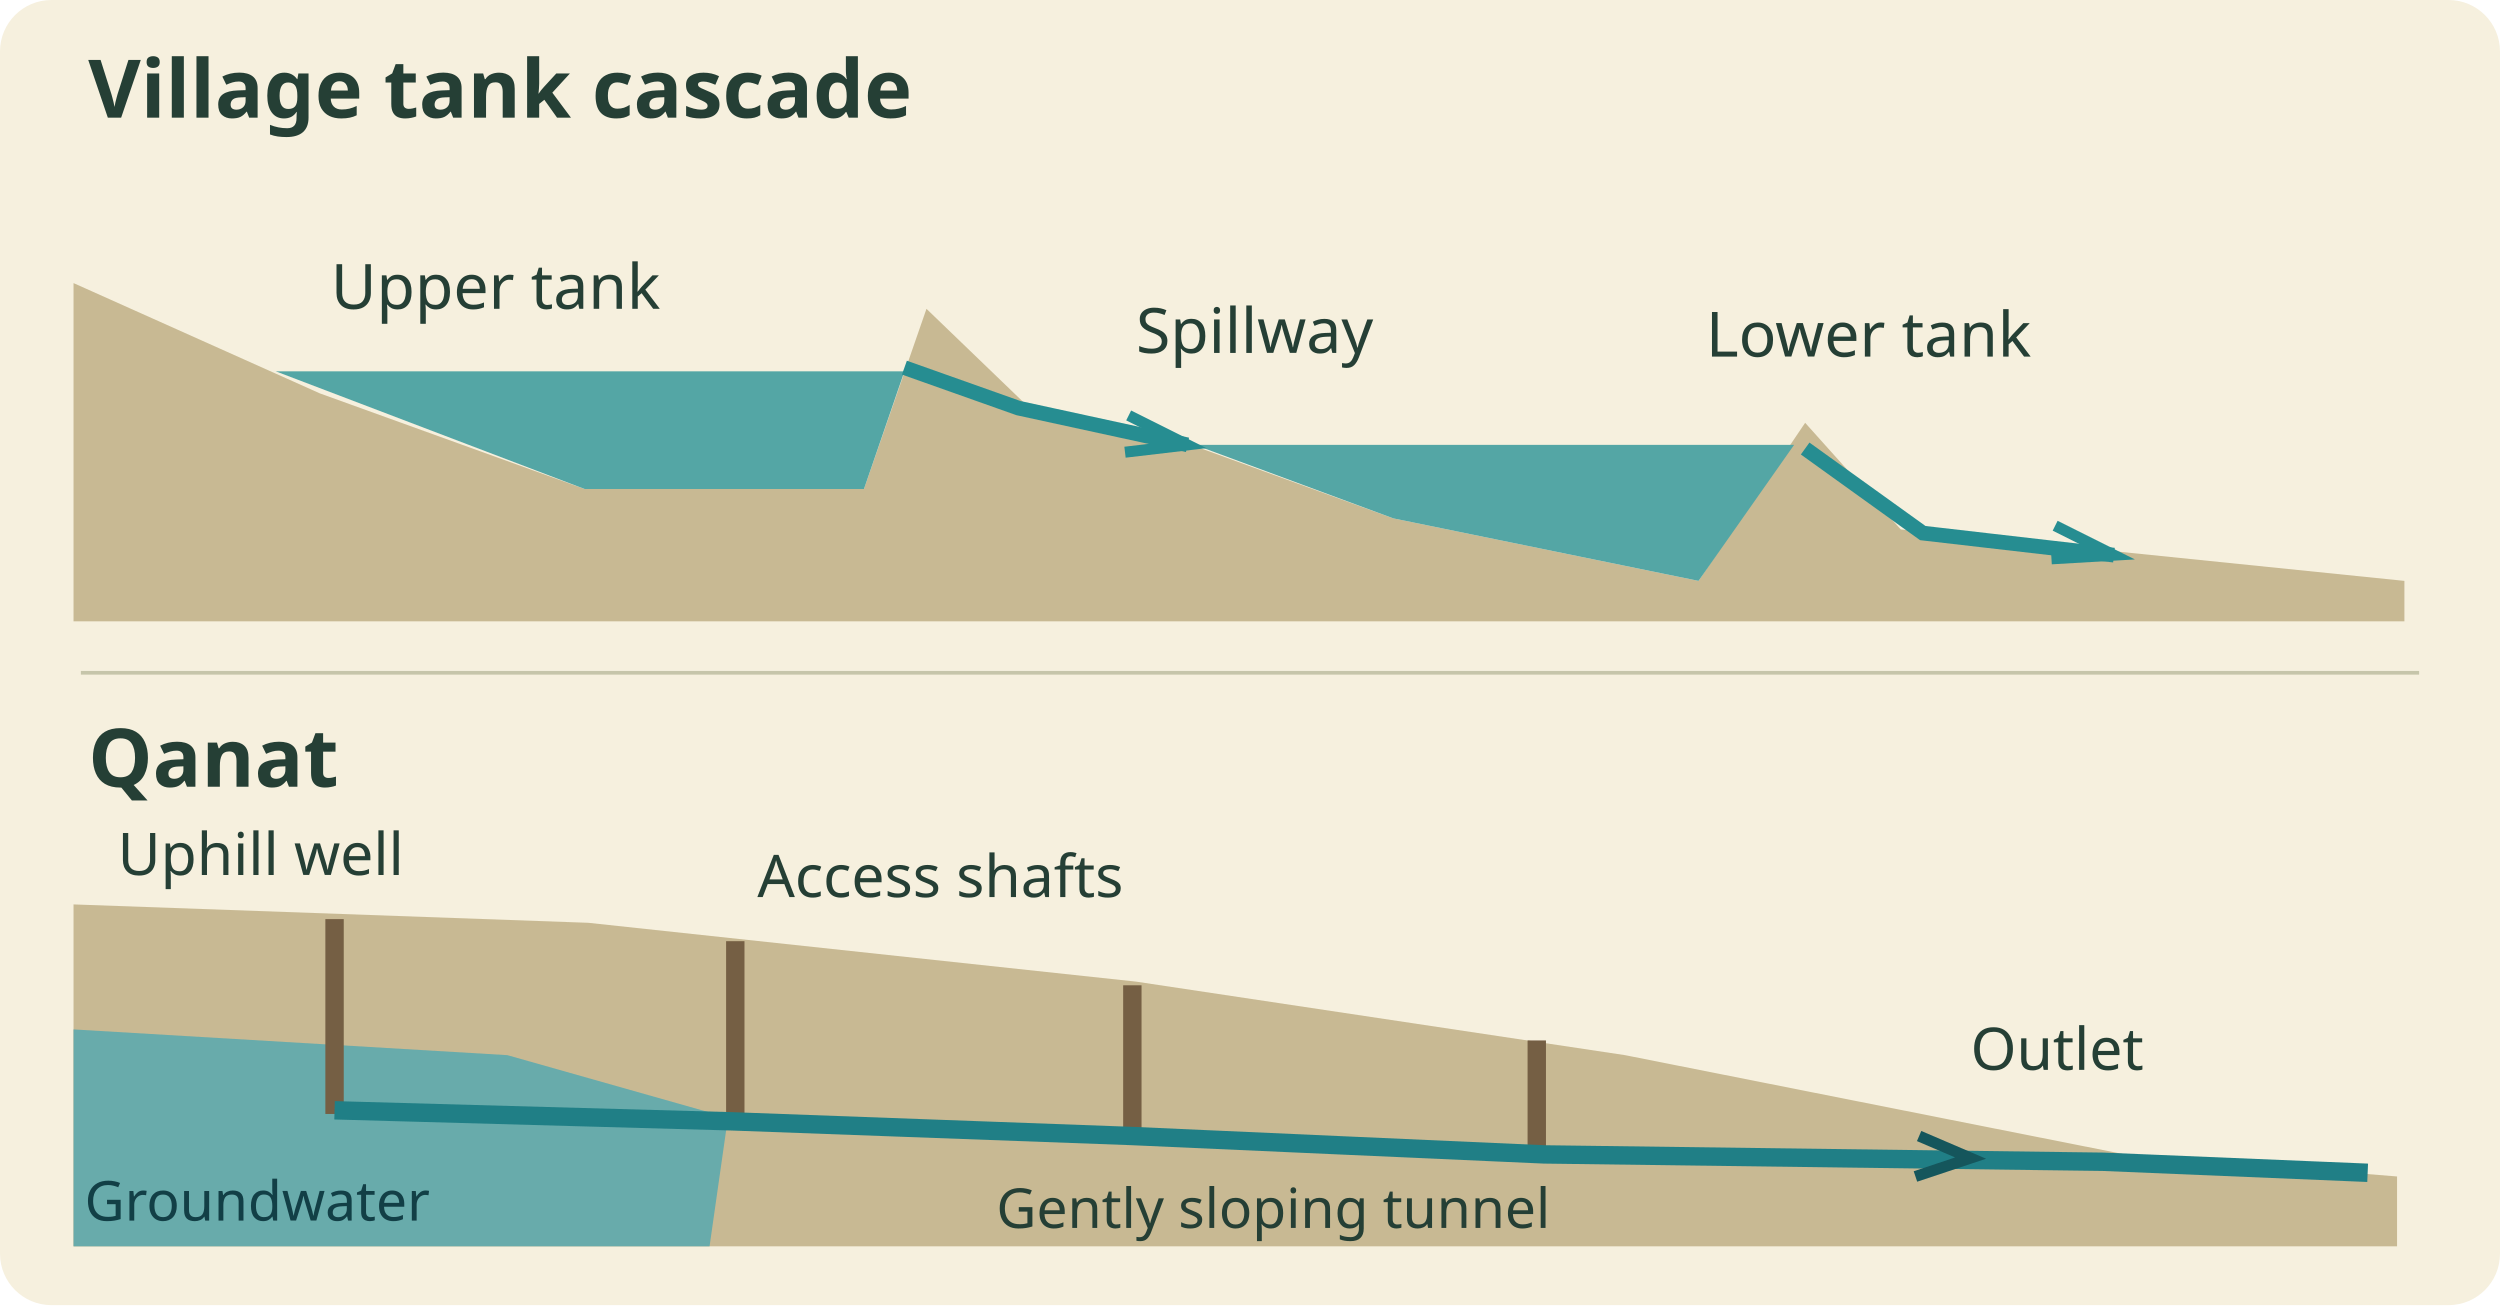
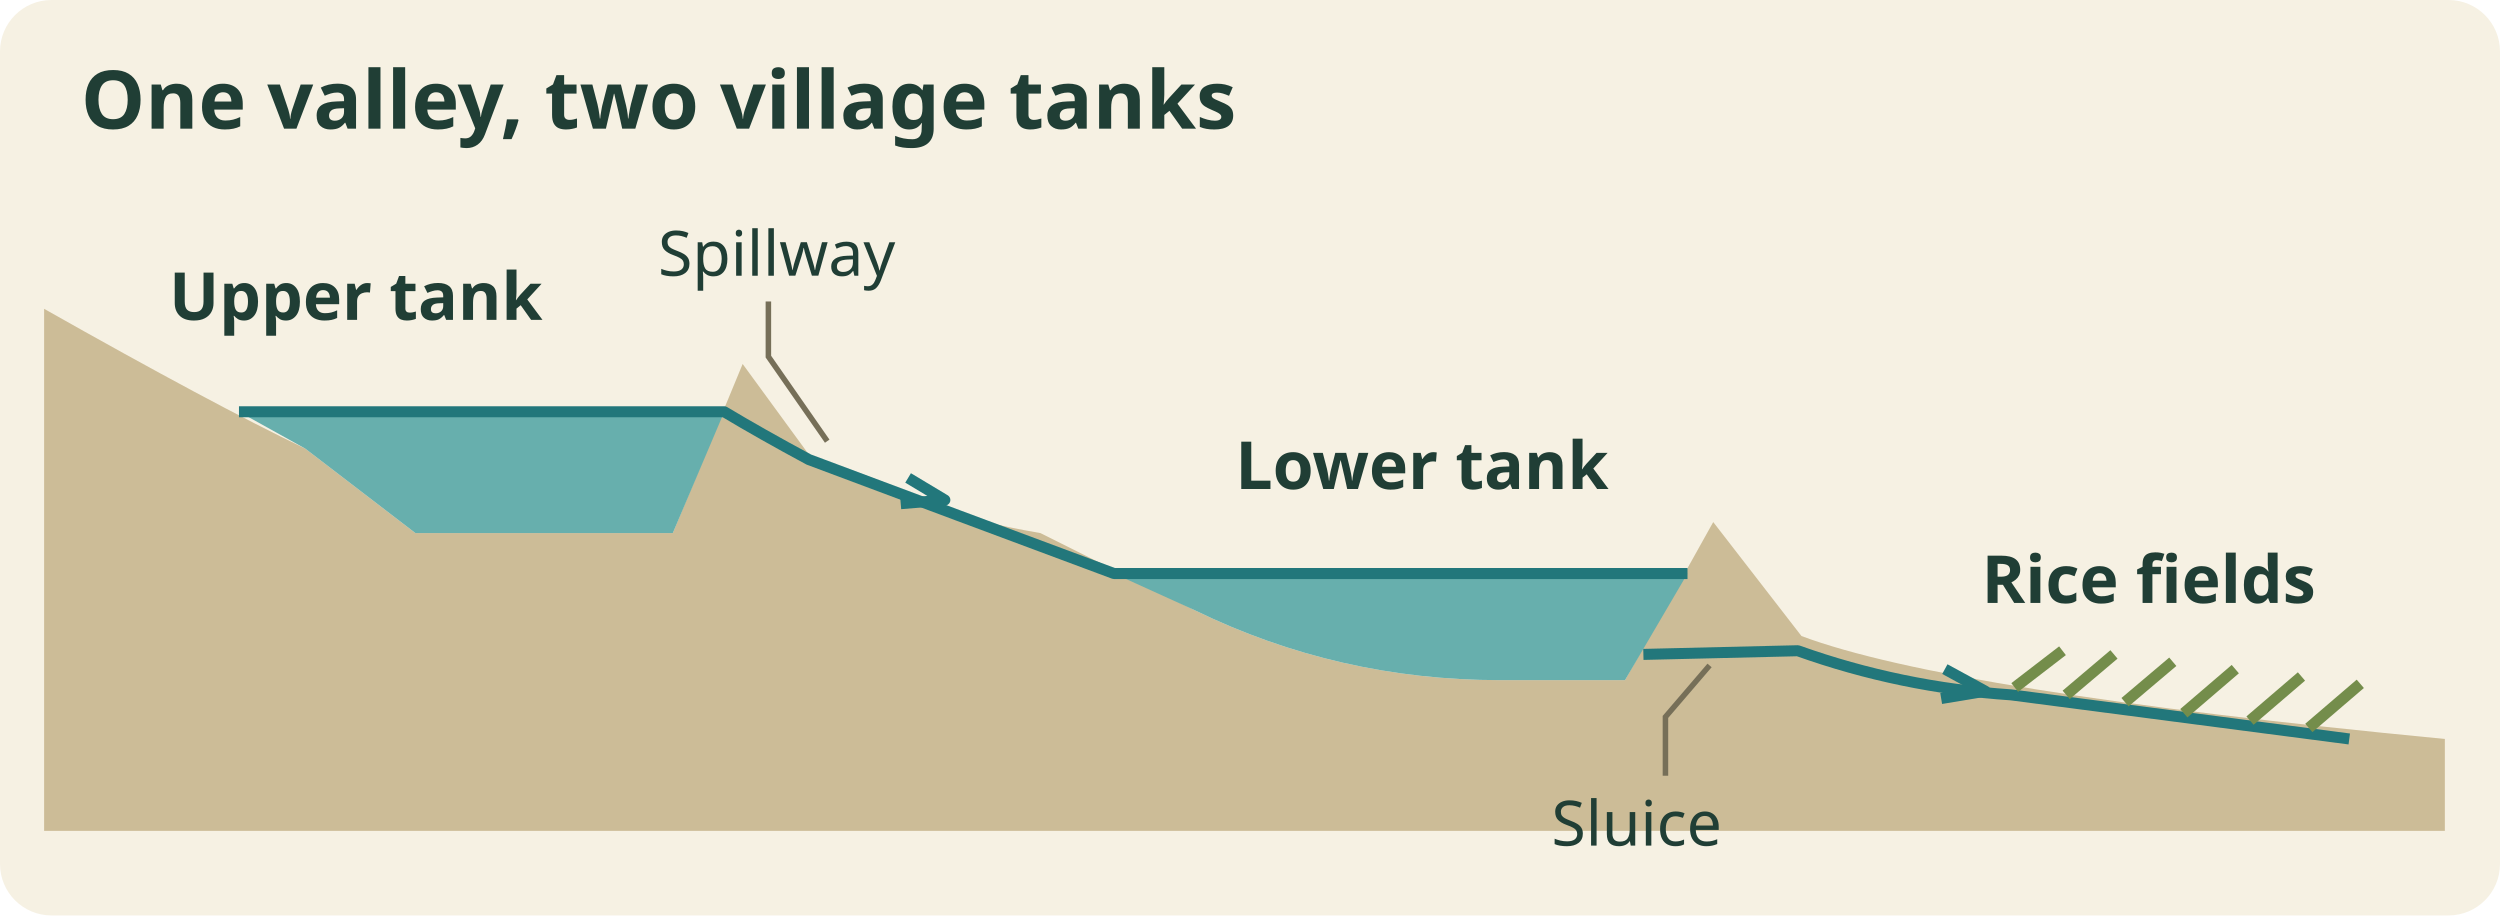
- <svg xmlns="http://www.w3.org/2000/svg" viewBox="0 0 680 355" width="680" height="355" role="img" aria-label="Two linked reservoirs store runoff at the surface. A qanat carries groundwater through a tunnel to an outlet downslope.">
-   <rect width="680" height="355" rx="14" fill="#f6f0de" />
-   <g font-family="system-ui,sans-serif" fill="#253f35">
-     <text x="24" y="32" font-size="22" font-weight="700">Village tank cascade</text>
-     <path d="M20 77 87 107 159 133 235 133 252 84 279 110 324 121 379 141 462 158 491 115 517 144 654 158V169H20Z" fill="#c8b993" />
-     <path d="M75 101H246L235 133H159Z M325 121H488L462 158 379 141Z" fill="#54a6a5" />
-     <path d="m246 100 31 11 46 10M491 122l32 23 52 6" stroke="#268d91" stroke-width="4" fill="none" />
-     <path d="m307 113 16 8-17 2m253 20 16 8-17 1" stroke="#268d91" stroke-width="3" fill="none" />
-     <text x="90" y="84" font-size="17">Upper tank</text>
-     <text x="309" y="96" font-size="17">Spillway</text>
-     <text x="464" y="97" font-size="17">Lower tank</text>
-     <path d="M22 183H658" stroke="#c6c5aa" />
-     <text x="24" y="214" font-size="22" font-weight="700">Qanat</text>
-     <path d="m20 246 140 5 149 16 133 20 136 27 74 6v19H20Z" fill="#c8b993" />
-     <path d="m20 280 118 7 60 17-5 35H20Z" fill="#68abab" />
-     <path d="m91 250 0 53m109-47v50m108-38v41m110-26v30" stroke="#755f44" stroke-width="5" />
-     <path d="m91 302 108 3 109 4 112 5 152 2 72 3" stroke="#207f86" stroke-width="5" fill="none" />
-     <path d="m522 309 14 6-15 5" fill="none" stroke="#15565c" stroke-width="3" />
-     <text x="32" y="238" font-size="16">Uphill well</text>
-     <text x="206" y="244" font-size="16">Access shafts</text>
-     <text x="536" y="291" font-size="16">Outlet</text>
-     <text x="23" y="332" font-size="15" fill="#123f46">Groundwater</text>
-     <text x="271" y="334" font-size="15">Gently sloping tunnel</text>
+ <svg xmlns="http://www.w3.org/2000/svg" viewBox="0 0 680 249" width="680" height="249" role="img" aria-labelledby="title desc">
+   <rect width="680" height="249" rx="14" fill="#f6f1e3" />
+   <g font-family="system-ui,sans-serif" fill="#203e35">
+     <text x="22" y="35" font-size="22" font-weight="700">One valley, two village tanks</text>
+     <path fill="#ccbc97" d="M12 84 Q58 110 83 122 L113 145 H183 L202 99 221 125 Q248 139 283 145 L325 166 Q364 185 408 185 H442 L466 142 490 173 Q530 188 665 201 V226 H12Z" />
+     <g fill="#67afad">
+       <path d="M65 112 H197 L183 145 H113 L83 122Z" />
+       <path d="M303 156 H459 L442 185 H408 Q364 185 325 166Z" />
+     </g>
+     <g stroke="#22777b" stroke-width="3" fill="none" stroke-linejoin="round">
+       <path d="M65 112 H197 Q207 118 220 125 Q260 140 303 156 H459" />
+       <path d="m247 130 10 6-12 1" />
+       <path d="M447 178 L489 177 Q517 187 547 189 L639 201" />
+       <path d="m529 182 11 6-12 2" />
+     </g>
+     <path d="m548 187 13-10m1 12 13-11m3 13 13-11m3 14 14-12m4 14 14-12m2 14 14-12" fill="none" stroke="#748d4b" stroke-width="3" />
+     <g font-size="18" font-weight="600">
+       <text x="46" y="87">Upper tank</text>
+       <text x="336" y="133">Lower tank</text>
+       <text x="539" y="164">Rice fields</text>
+     </g>
+     <g stroke="#766f58" stroke-width="1.5" fill="none">
+       <path d="M209 82v15l16 23" />
+       <path d="M453 211v-16l12-14" />
+     </g>
+     <text x="179" y="75" font-size="17">Spillway</text>
+     <text x="422" y="230" font-size="17">Sluice</text>
  </g>
</svg>
